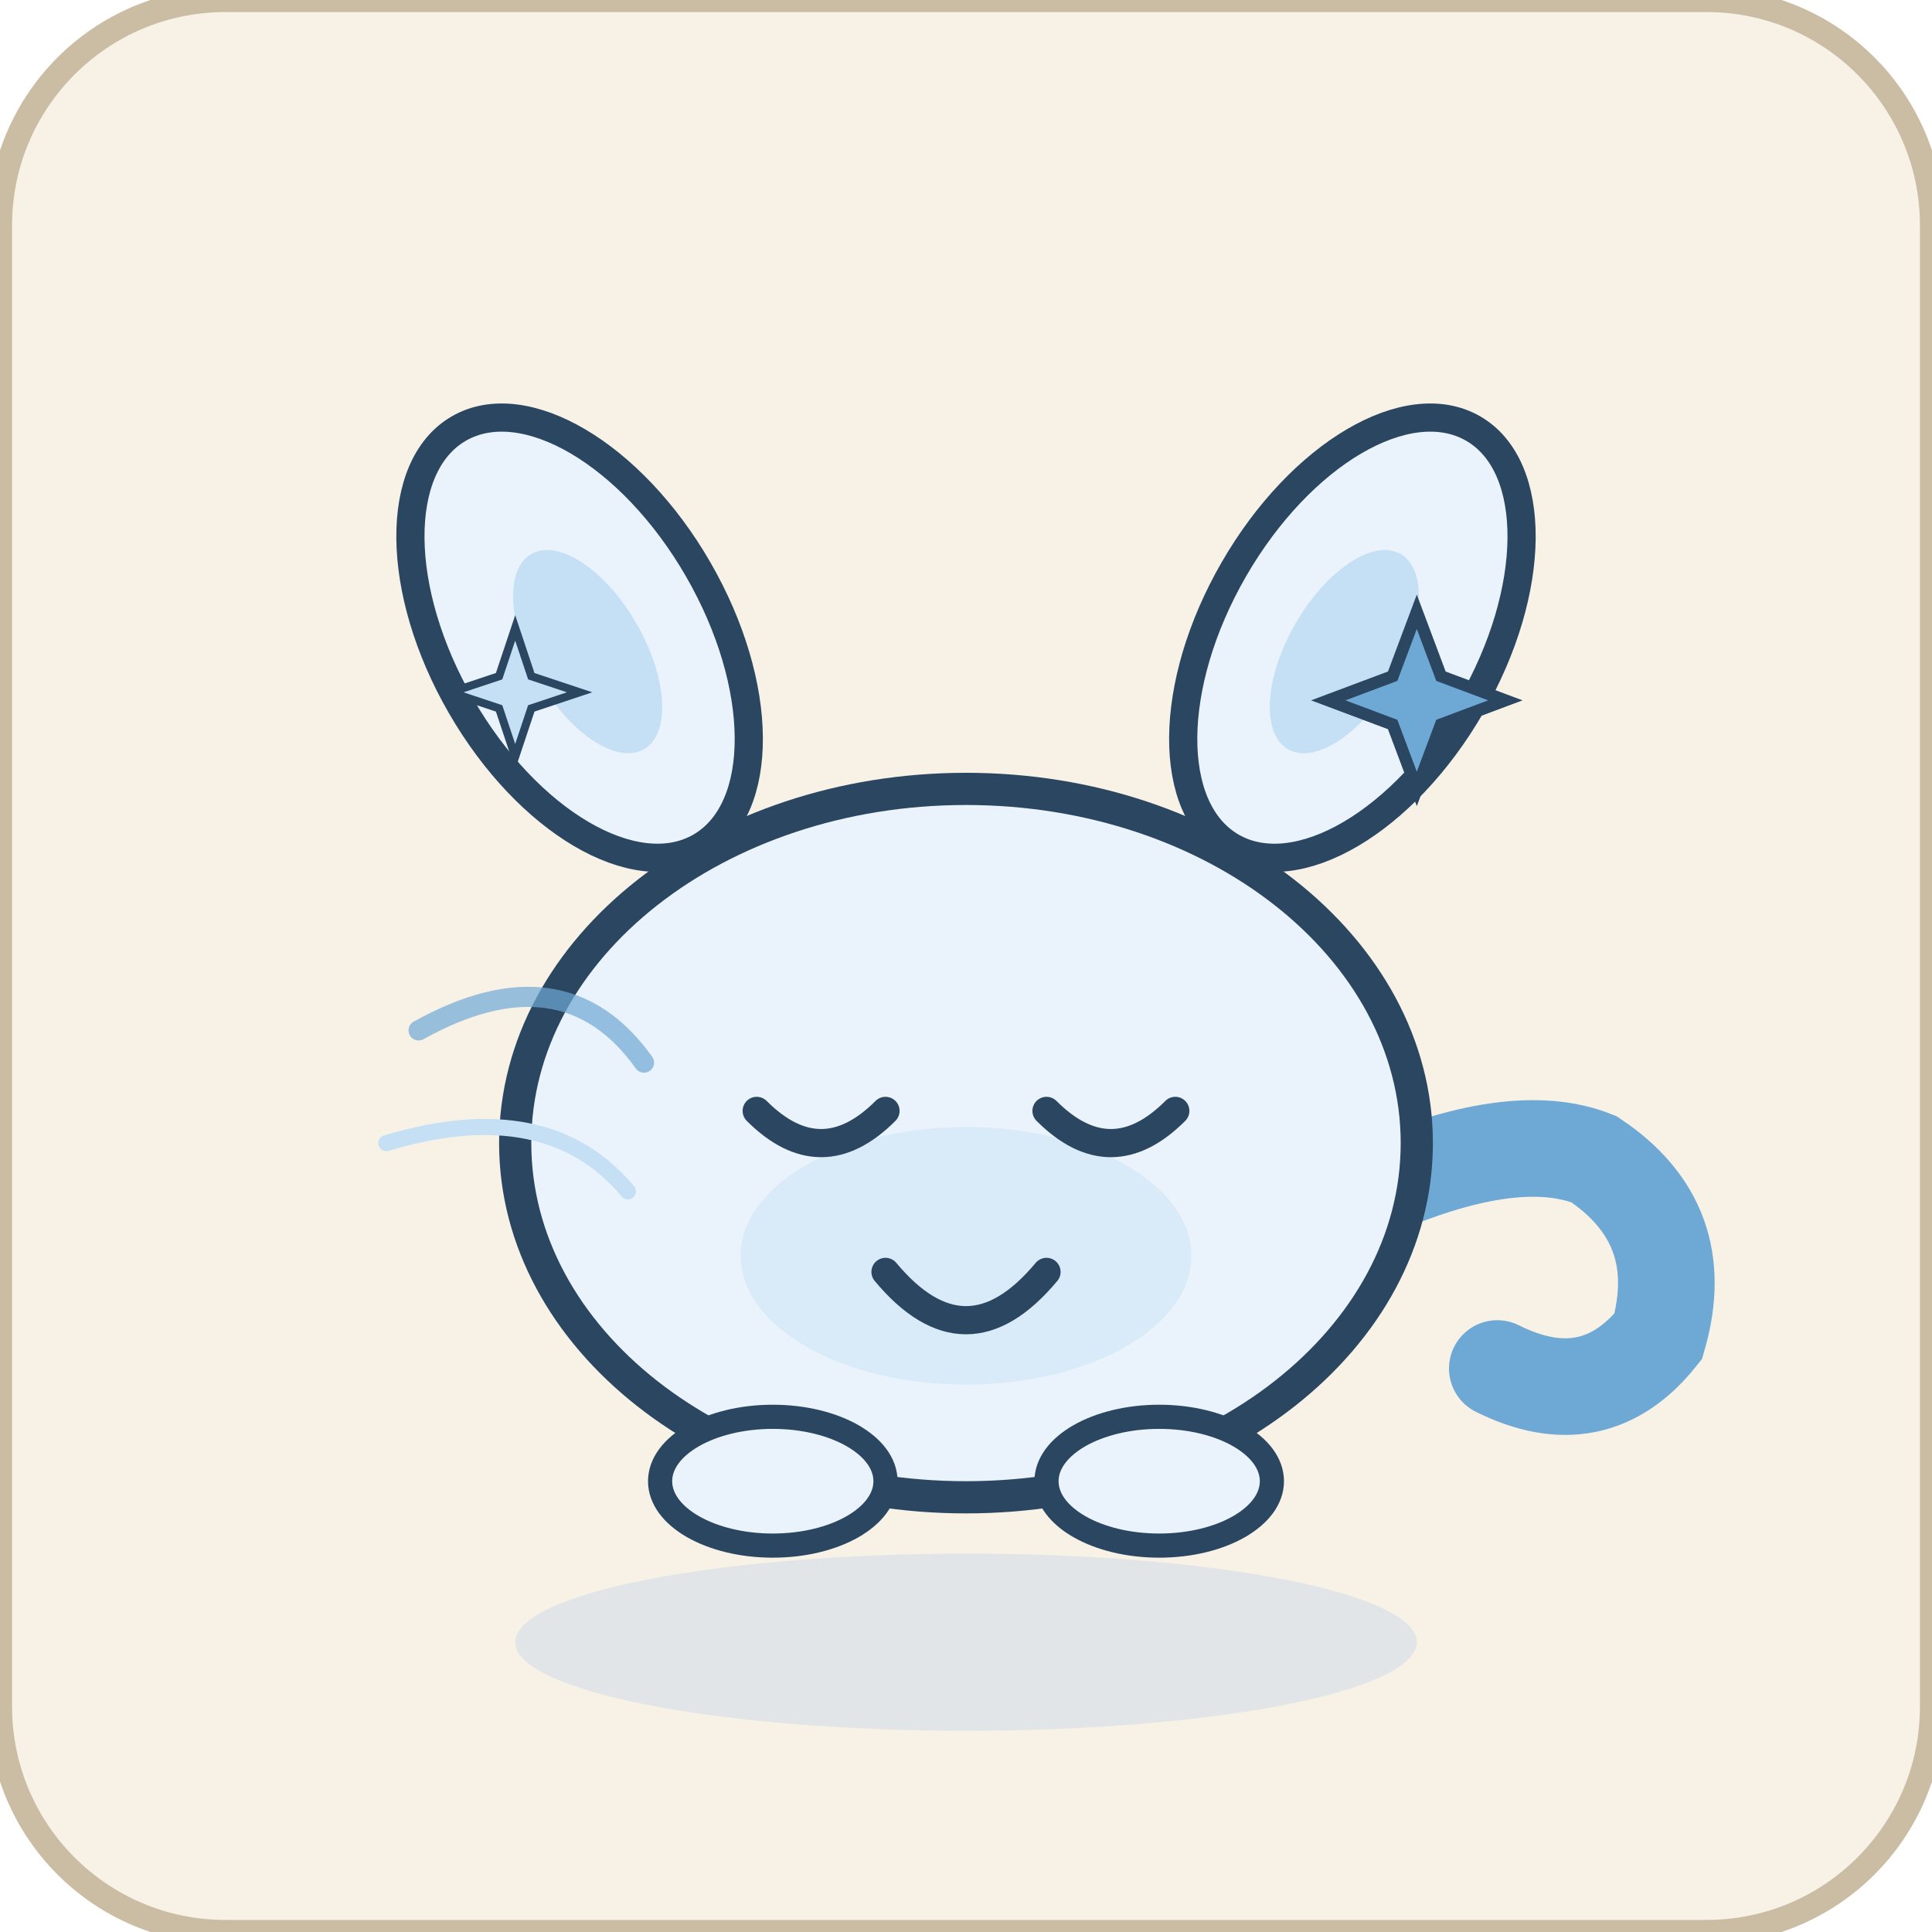
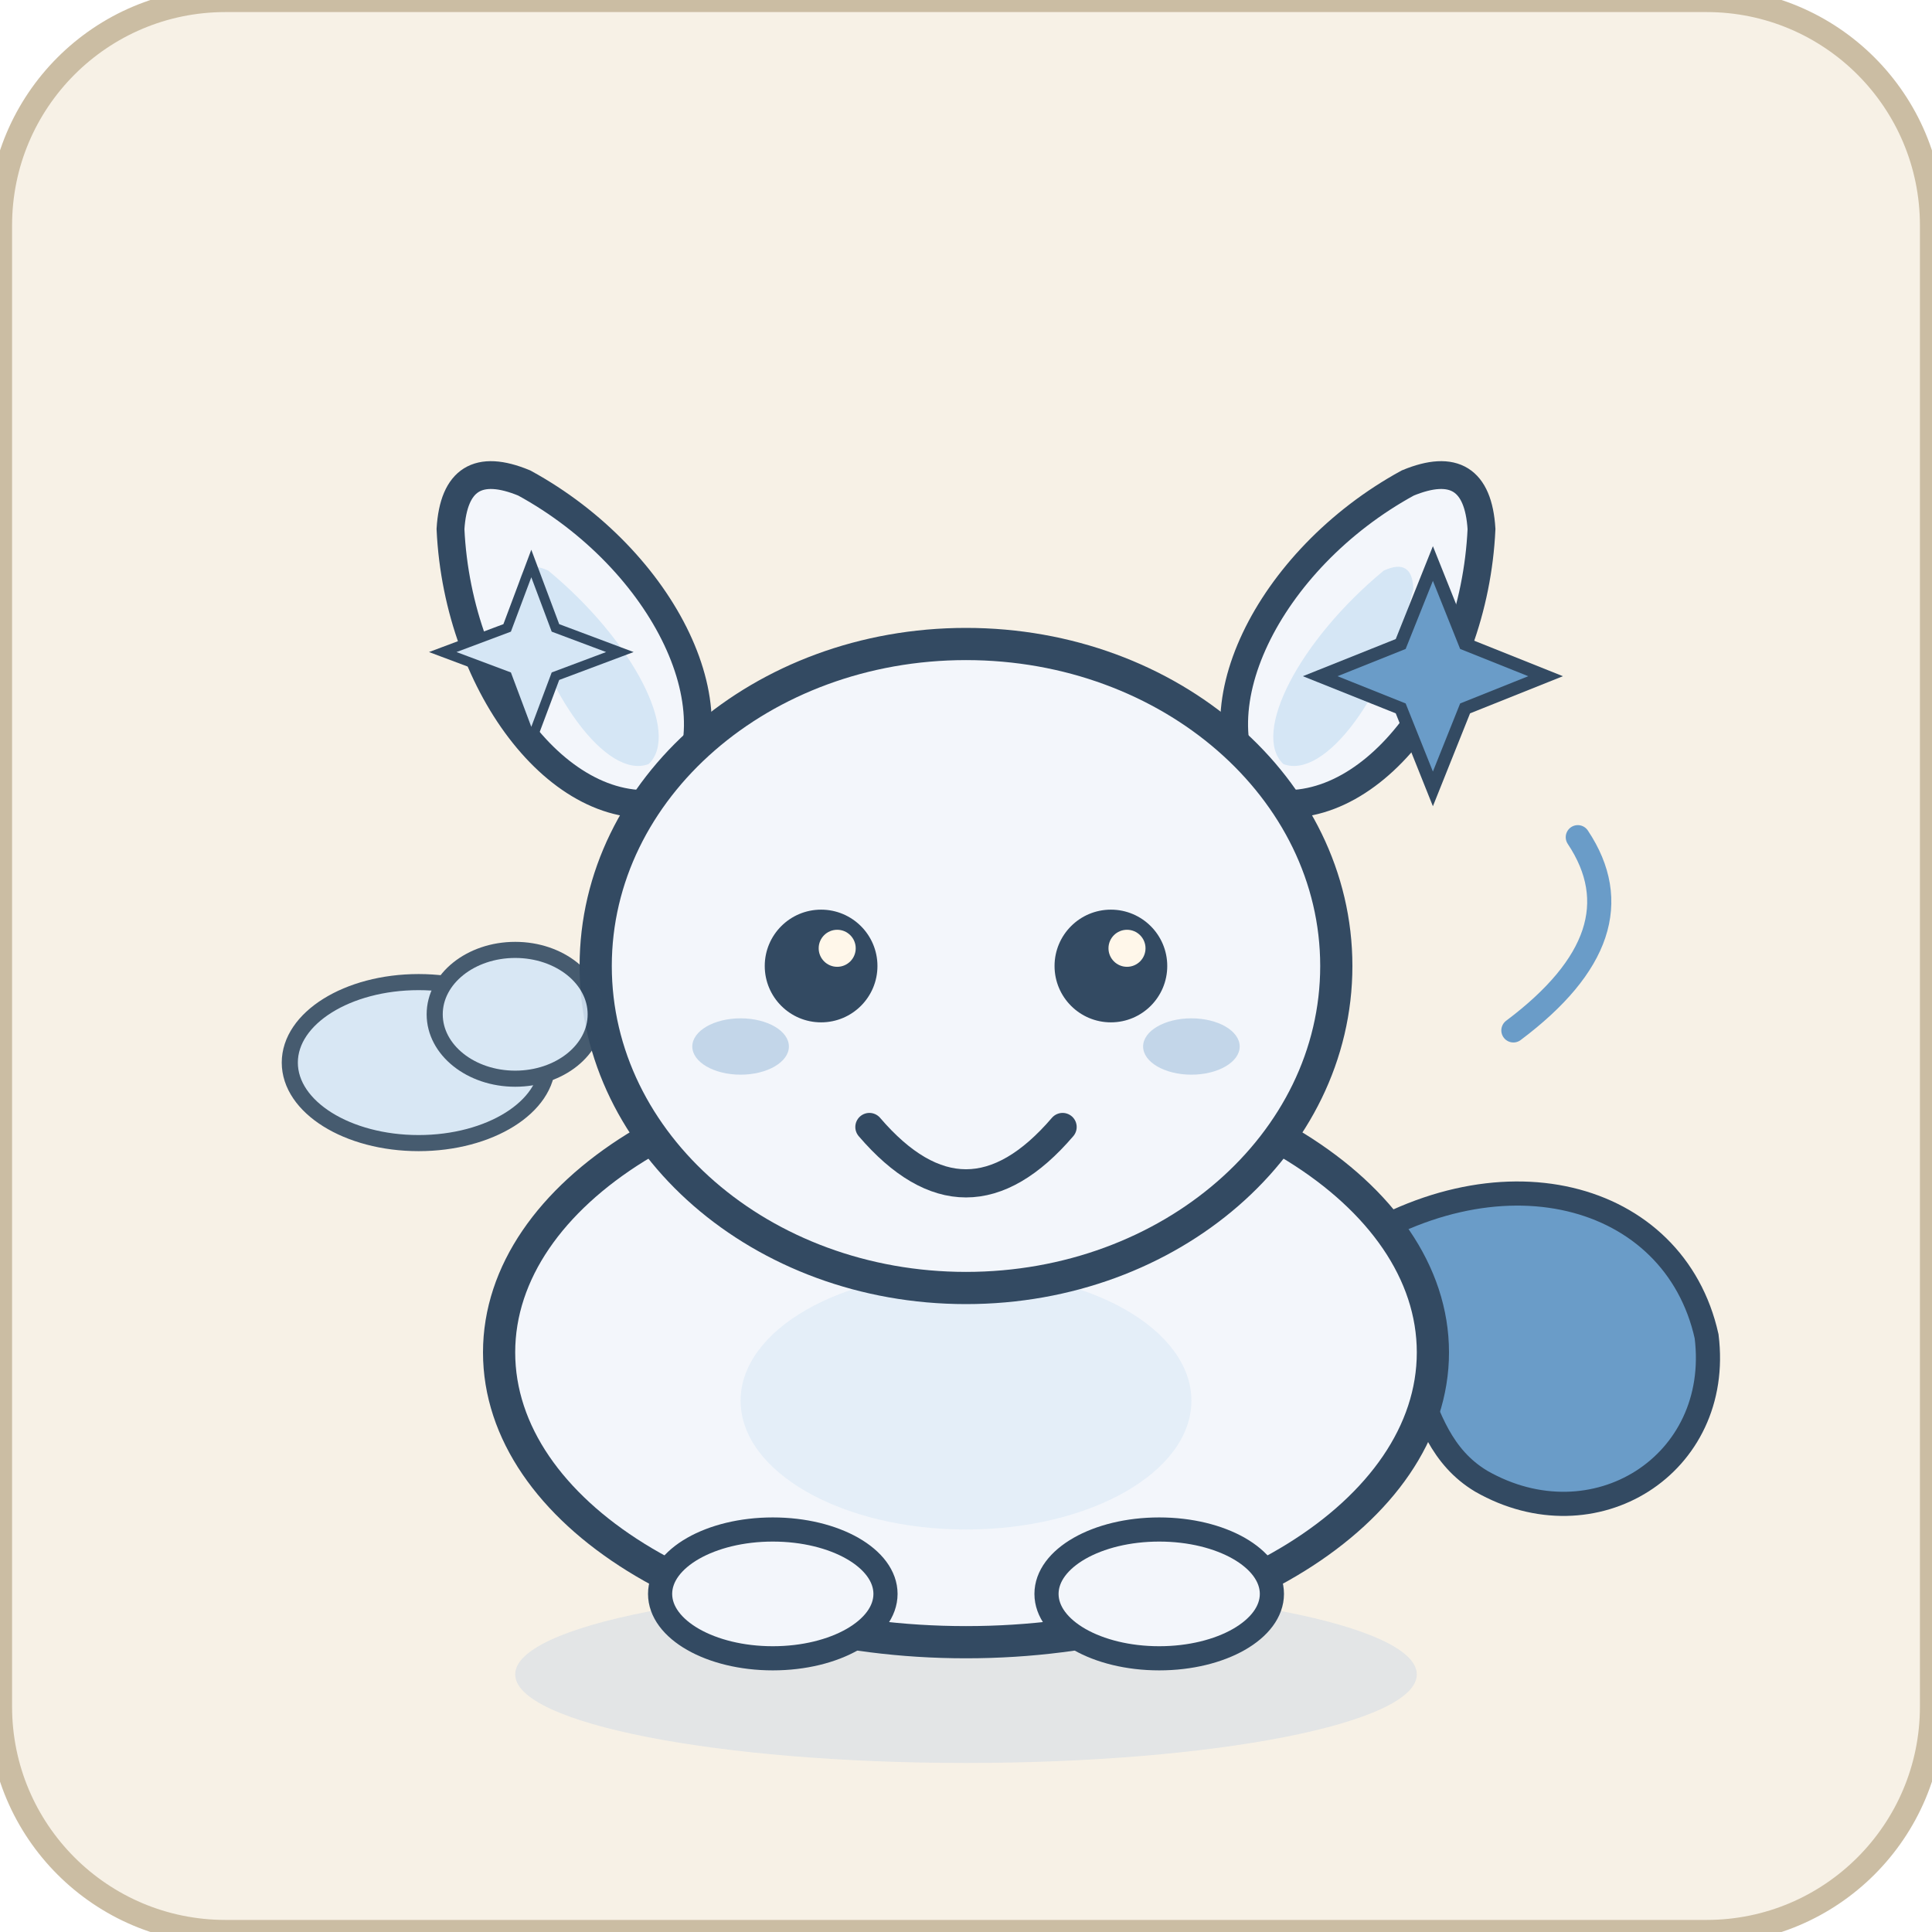
<svg xmlns="http://www.w3.org/2000/svg" viewBox="0 0 240 240" width="240" height="240" role="img" data-gitty-class="air" data-gitty-stage="adult" data-gitty-behavior="idle" data-gitty-face="happy">
-   <style> .gitty-idle { animation: gitty-bob 2.6s ease-in-out infinite; } .gitty-playing { animation: gitty-play 0.7s ease-in-out infinite; } .gitty-eating { animation: gitty-nibble 0.55s ease-in-out infinite; } .gitty-resting { animation: gitty-bob 4s ease-in-out infinite; } .gitty-sleepy { animation: gitty-bob 3.4s ease-in-out infinite; } .gitty-sleeping, .gitty-hibernating { animation: gitty-breathe 4.8s ease-in-out infinite; } .gitty-playing .gitty-tail { animation: gitty-wag 0.8s ease-in-out infinite; } .gitty-idle .gitty-ear, .gitty-playing .gitty-ear { animation: gitty-ear 2.8s ease-in-out infinite; } .gitty-bubble { animation: gitty-rise 3s ease-in-out infinite; } .gitty-flame { animation: gitty-flicker 0.9s ease-in-out infinite; } .gitty-spark { animation: gitty-flicker 1.2s ease-in-out infinite; } .gitty-psy { animation: gitty-float 2.8s ease-in-out infinite; } .gitty-zzz { animation: gitty-fade 2.2s ease-in-out infinite; } .gitty-orbit { animation: gitty-spin 6s linear infinite; } @keyframes gitty-bob { 0%, 100% { transform: translateY(0); } 50% { transform: translateY(-4px); } } @keyframes gitty-play { 0%, 100% { transform: translateY(0) rotate(0deg); } 30% { transform: translateY(-6px) rotate(-5deg); } 70% { transform: translateY(-2px) rotate(5deg); } } @keyframes gitty-nibble { 0%, 100% { transform: translateY(0); } 50% { transform: translateY(2px); } } @keyframes gitty-breathe { 0%, 100% { transform: scale(1); } 50% { transform: scale(1.018); } } @keyframes gitty-wag { 0%, 100% { transform: rotate(0deg); } 50% { transform: rotate(16deg); } } @keyframes gitty-ear { 0%, 78%, 100% { transform: rotate(0deg); } 88% { transform: rotate(-9deg); } } @keyframes gitty-rise { 0%, 100% { opacity: 0.35; transform: translateY(0); } 50% { opacity: 0.9; transform: translateY(-8px); } } @keyframes gitty-flicker { 0%, 100% { opacity: 0.65; } 50% { opacity: 1; } } @keyframes gitty-float { 0%, 100% { transform: translateY(0); } 50% { transform: translateY(-6px); } } @keyframes gitty-fade { 0%, 100% { opacity: 0.25; } 50% { opacity: 0.8; } } @keyframes gitty-spin { to { transform: rotate(360deg); } } @media (max-width: 96px) { .gitty-detail { display: none; } } @media (prefers-reduced-motion: reduce) { .gitty-idle, .gitty-playing, .gitty-eating, .gitty-resting, .gitty-sleepy, .gitty-sleeping, .gitty-hibernating, .gitty-bubble, .gitty-flame, .gitty-spark, .gitty-psy, .gitty-zzz, .gitty-orbit, .gitty-playing .gitty-tail, .gitty-idle .gitty-ear, .gitty-playing .gitty-ear { animation: none; } } </style>
+   <style> .gitty-idle { animation: gitty-bob 2.6s ease-in-out infinite; } .gitty-playing { animation: gitty-play 0.7s ease-in-out infinite; } .gitty-eating { animation: gitty-nibble 0.55s ease-in-out infinite; } .gitty-resting { animation: gitty-bob 4s ease-in-out infinite; } .gitty-sleepy { animation: gitty-bob 3.4s ease-in-out infinite; } .gitty-sleeping, .gitty-hibernating { animation: gitty-breathe 4.8s ease-in-out infinite; } .gitty-playing .gitty-tail { animation: gitty-wag 0.8s ease-in-out infinite; } .gitty-idle .gitty-ear, .gitty-playing .gitty-ear { animation: gitty-ear 2.8s ease-in-out infinite; } .gitty-bubble { animation: gitty-rise 3s ease-in-out infinite; } .gitty-flame { animation: gitty-flicker 0.9s ease-in-out infinite; } .gitty-spark { animation: gitty-flicker 1.2s ease-in-out infinite; } .gitty-psy { animation: gitty-float 2.8s ease-in-out infinite; } .gitty-zzz { animation: gitty-fade 2.2s ease-in-out infinite; } .gitty-orbit { animation: gitty-spin 6s linear infinite; } .gitty-shadow-idle { animation: gitty-shadow-bob 2.6s ease-in-out infinite; } .gitty-shadow-playing { animation: gitty-shadow-play 0.7s ease-in-out infinite; } .gitty-shadow-eating { animation: gitty-shadow-nibble 0.55s ease-in-out infinite; } .gitty-shadow-resting { animation: gitty-shadow-bob 4s ease-in-out infinite; } .gitty-shadow-sleepy { animation: gitty-shadow-bob 3.4s ease-in-out infinite; } .gitty-shadow-sleeping, .gitty-shadow-hibernating { animation: gitty-shadow-breathe 4.8s ease-in-out infinite; } @keyframes gitty-bob { 0%, 100% { transform: translateY(0); } 50% { transform: translateY(-4px); } } @keyframes gitty-play { 0%, 100% { transform: translateY(0) rotate(0deg); } 30% { transform: translateY(-6px) rotate(-5deg); } 70% { transform: translateY(-2px) rotate(5deg); } } @keyframes gitty-nibble { 0%, 100% { transform: translateY(0); } 50% { transform: translateY(2px); } } @keyframes gitty-breathe { 0%, 100% { transform: scale(1); } 50% { transform: scale(1.018); } } @keyframes gitty-wag { 0%, 100% { transform: rotate(0deg); } 50% { transform: rotate(16deg); } } @keyframes gitty-ear { 0%, 78%, 100% { transform: rotate(0deg); } 88% { transform: rotate(-9deg); } } @keyframes gitty-rise { 0%, 100% { opacity: 0.35; transform: translateY(0); } 50% { opacity: 0.9; transform: translateY(-8px); } } @keyframes gitty-flicker { 0%, 100% { opacity: 0.65; } 50% { opacity: 1; } } @keyframes gitty-float { 0%, 100% { transform: translateY(0); } 50% { transform: translateY(-6px); } } @keyframes gitty-fade { 0%, 100% { opacity: 0.25; } 50% { opacity: 0.8; } } @keyframes gitty-spin { to { transform: rotate(360deg); } } @keyframes gitty-shadow-bob { 0%, 100% { transform: scale(1); } 50% { transform: scale(0.72); } } @keyframes gitty-shadow-play { 0%, 100% { transform: scale(1); } 30% { transform: scale(0.58); } 70% { transform: scale(0.82); } } @keyframes gitty-shadow-nibble { 0%, 100% { transform: scale(1); } 50% { transform: scale(1.12); } } @keyframes gitty-shadow-breathe { 0%, 100% { transform: scale(1); } 50% { transform: scale(1.05); } } @media (max-width: 96px) { .gitty-detail { display: none; } } @media (prefers-reduced-motion: reduce) { .gitty-idle, .gitty-playing, .gitty-eating, .gitty-resting, .gitty-sleepy, .gitty-sleeping, .gitty-hibernating, .gitty-bubble, .gitty-flame, .gitty-spark, .gitty-psy, .gitty-zzz, .gitty-orbit, .gitty-playing .gitty-tail, .gitty-idle .gitty-ear, .gitty-playing .gitty-ear, .gitty-shadow-idle, .gitty-shadow-playing, .gitty-shadow-eating, .gitty-shadow-resting, .gitty-shadow-sleepy, .gitty-shadow-sleeping, .gitty-shadow-hibernating { animation: none; } } </style>
  <rect width="240" height="240" rx="28" fill="#f7f1e6" stroke="#cbbda3" stroke-width="3" />
  <g transform="translate(120 150) scale(1) translate(-120 -150)">
+     <g transform="translate(120 208)">
+       <g class="gitty-shadow gitty-shadow-idle">
+         <ellipse cx="0" cy="0" rx="56" ry="11" fill="#c9d6e6" opacity="0.45" />
+       </g>
+     </g>
    <g class="gitty-idle">
      <g data-gitty-body="adult">
-         <ellipse cx="120" cy="204" rx="56" ry="11" fill="#c5d8ea" opacity="0.45" />
-         <g transform="translate(170 148)">
+         <g transform="translate(166 148)">
          <g class="gitty-tail">
-             <path d="M0 0 q18 -8 28 -4 q12 8 8 22 q-8 10 -20 4" fill="none" stroke="#6ea8d4" stroke-width="12" stroke-linecap="round" />
+             <path d="M0 8 C20 -6 42 0 46 18 C48 34 32 44 18 36 C8 30 12 16 0 14Z" fill="#6a9cc8" stroke="#334a62" stroke-width="3" />
          </g>
        </g>
-         <g transform="translate(84 100) rotate(-30)">
+         <g transform="translate(80 94) rotate(-32) scale(1.08)">
          <g class="gitty-ear">
-             <ellipse cx="0" cy="-24" rx="17" ry="30" fill="#eaf3fb" stroke="#2a4660" stroke-width="3.5" />
-             <ellipse cx="0" cy="-22" rx="7" ry="14" fill="#c5e0f4" />
+             <path d="M0 6 C-12 2 -14 -18 -5 -34 Q0 -41 5 -34 C14 -18 12 2 0 6Z" fill="#f3f6fb" stroke="#334a62" stroke-width="3.2" />
+             <path d="M0 1 C-5 0 -6 -12 -2 -24 Q0 -27 2 -24 C6 -12 5 0 0 1Z" fill="#d5e6f5" />
          </g>
        </g>
-         <g transform="translate(156 100) rotate(30)">
+         <g transform="translate(160 94) rotate(32) scale(1.08)">
          <g class="gitty-ear">
-             <ellipse cx="0" cy="-24" rx="17" ry="30" fill="#eaf3fb" stroke="#2a4660" stroke-width="3.5" />
-             <ellipse cx="0" cy="-22" rx="7" ry="14" fill="#c5e0f4" />
+             <path d="M0 6 C-12 2 -14 -18 -5 -34 Q0 -41 5 -34 C14 -18 12 2 0 6Z" fill="#f3f6fb" stroke="#334a62" stroke-width="3.2" />
+             <path d="M0 1 C-5 0 -6 -12 -2 -24 Q0 -27 2 -24 C6 -12 5 0 0 1Z" fill="#d5e6f5" />
          </g>
        </g>
-         <ellipse cx="120" cy="142" rx="56" ry="44" fill="#eaf3fb" stroke="#2a4660" stroke-width="4" />
-         <ellipse cx="120" cy="156" rx="28" ry="16" fill="#c5e0f4" opacity="0.45" />
-         <ellipse cx="96" cy="184" rx="14" ry="8" fill="#eaf3fb" stroke="#2a4660" stroke-width="3" />
-         <ellipse cx="144" cy="184" rx="14" ry="8" fill="#eaf3fb" stroke="#2a4660" stroke-width="3" />
+         <ellipse cx="120" cy="168" rx="58" ry="36" fill="#f3f6fb" stroke="#334a62" stroke-width="4" />
+         <ellipse cx="120" cy="174" rx="28" ry="16" fill="#d5e6f5" opacity="0.5" />
+         <ellipse cx="96" cy="198" rx="14" ry="8" fill="#f3f6fb" stroke="#334a62" stroke-width="3" />
+         <ellipse cx="144" cy="198" rx="14" ry="8" fill="#f3f6fb" stroke="#334a62" stroke-width="3" />
+         <ellipse cx="120" cy="120" rx="46" ry="40" fill="#f3f6fb" stroke="#334a62" stroke-width="4" />
      </g>
-       <path class="gitty-spark" d="M176 76 l3 8 8 3 -8 3 -3 8 -3 -8 -8 -3 8 -3z" fill="#6ea8d4" stroke="#2a4660" stroke-width="1.5" />
-       <path class="gitty-detail" d="M52 128 q18 -10 28 4" fill="none" stroke="#6ea8d4" stroke-width="2.5" stroke-linecap="round" opacity="0.7" />
-       <path class="gitty-detail" d="M48 142 q20 -6 30 6" fill="none" stroke="#c5e0f4" stroke-width="2" stroke-linecap="round" />
-       <path class="gitty-spark gitty-detail" d="M64 78 l2 6 6 2 -6 2 -2 6 -2 -6 -6 -2 6 -2z" fill="#c5e0f4" stroke="#2a4660" stroke-width="1" />
-       <path d="M94 138 q8 8 16 0" fill="none" stroke="#2a4660" stroke-width="3.5" stroke-linecap="round" />
-       <path d="M130 138 q8 8 16 0" fill="none" stroke="#2a4660" stroke-width="3.5" stroke-linecap="round" />
-       <path d="M110 158 q10 12 20 0" fill="none" stroke="#2a4660" stroke-width="3.5" stroke-linecap="round" />
+       <path class="gitty-spark" d="M178 70 l4 10 10 4 -10 4 -4 10 -4 -10 -10 -4 10 -4z" fill="#6a9cc8" stroke="#334a62" stroke-width="1.6" />
+       <g class="gitty-detail" fill="#d5e6f5" stroke="#334a62" stroke-width="2" opacity="0.9">
+         <ellipse cx="52" cy="132" rx="16" ry="10" />
+         <ellipse cx="64" cy="126" rx="10" ry="8" />
+       </g>
+       <path class="gitty-detail" d="M188 128 q16 -12 8 -24" fill="none" stroke="#6a9cc8" stroke-width="3" stroke-linecap="round" />
+       <path class="gitty-spark gitty-detail" d="M66 70 l3 8 8 3 -8 3 -3 8 -3 -8 -8 -3 8 -3z" fill="#d5e6f5" stroke="#334a62" stroke-width="1.2" />
+       <circle cx="102" cy="120" r="7" fill="#334a62" />
+       <circle cx="138" cy="120" r="7" fill="#334a62" />
+       <circle cx="104" cy="117.8" r="2.3" fill="#fff7ea" />
+       <circle cx="140" cy="117.8" r="2.3" fill="#fff7ea" />
+       <ellipse cx="92" cy="130" rx="6" ry="3.5" fill="#6a9cc8" opacity="0.35" />
+       <ellipse cx="148" cy="130" rx="6" ry="3.5" fill="#6a9cc8" opacity="0.35" />
+       <path d="M108 140 q12 14 24 0" fill="none" stroke="#334a62" stroke-width="3.5" stroke-linecap="round" />
    </g>
  </g>
</svg>
